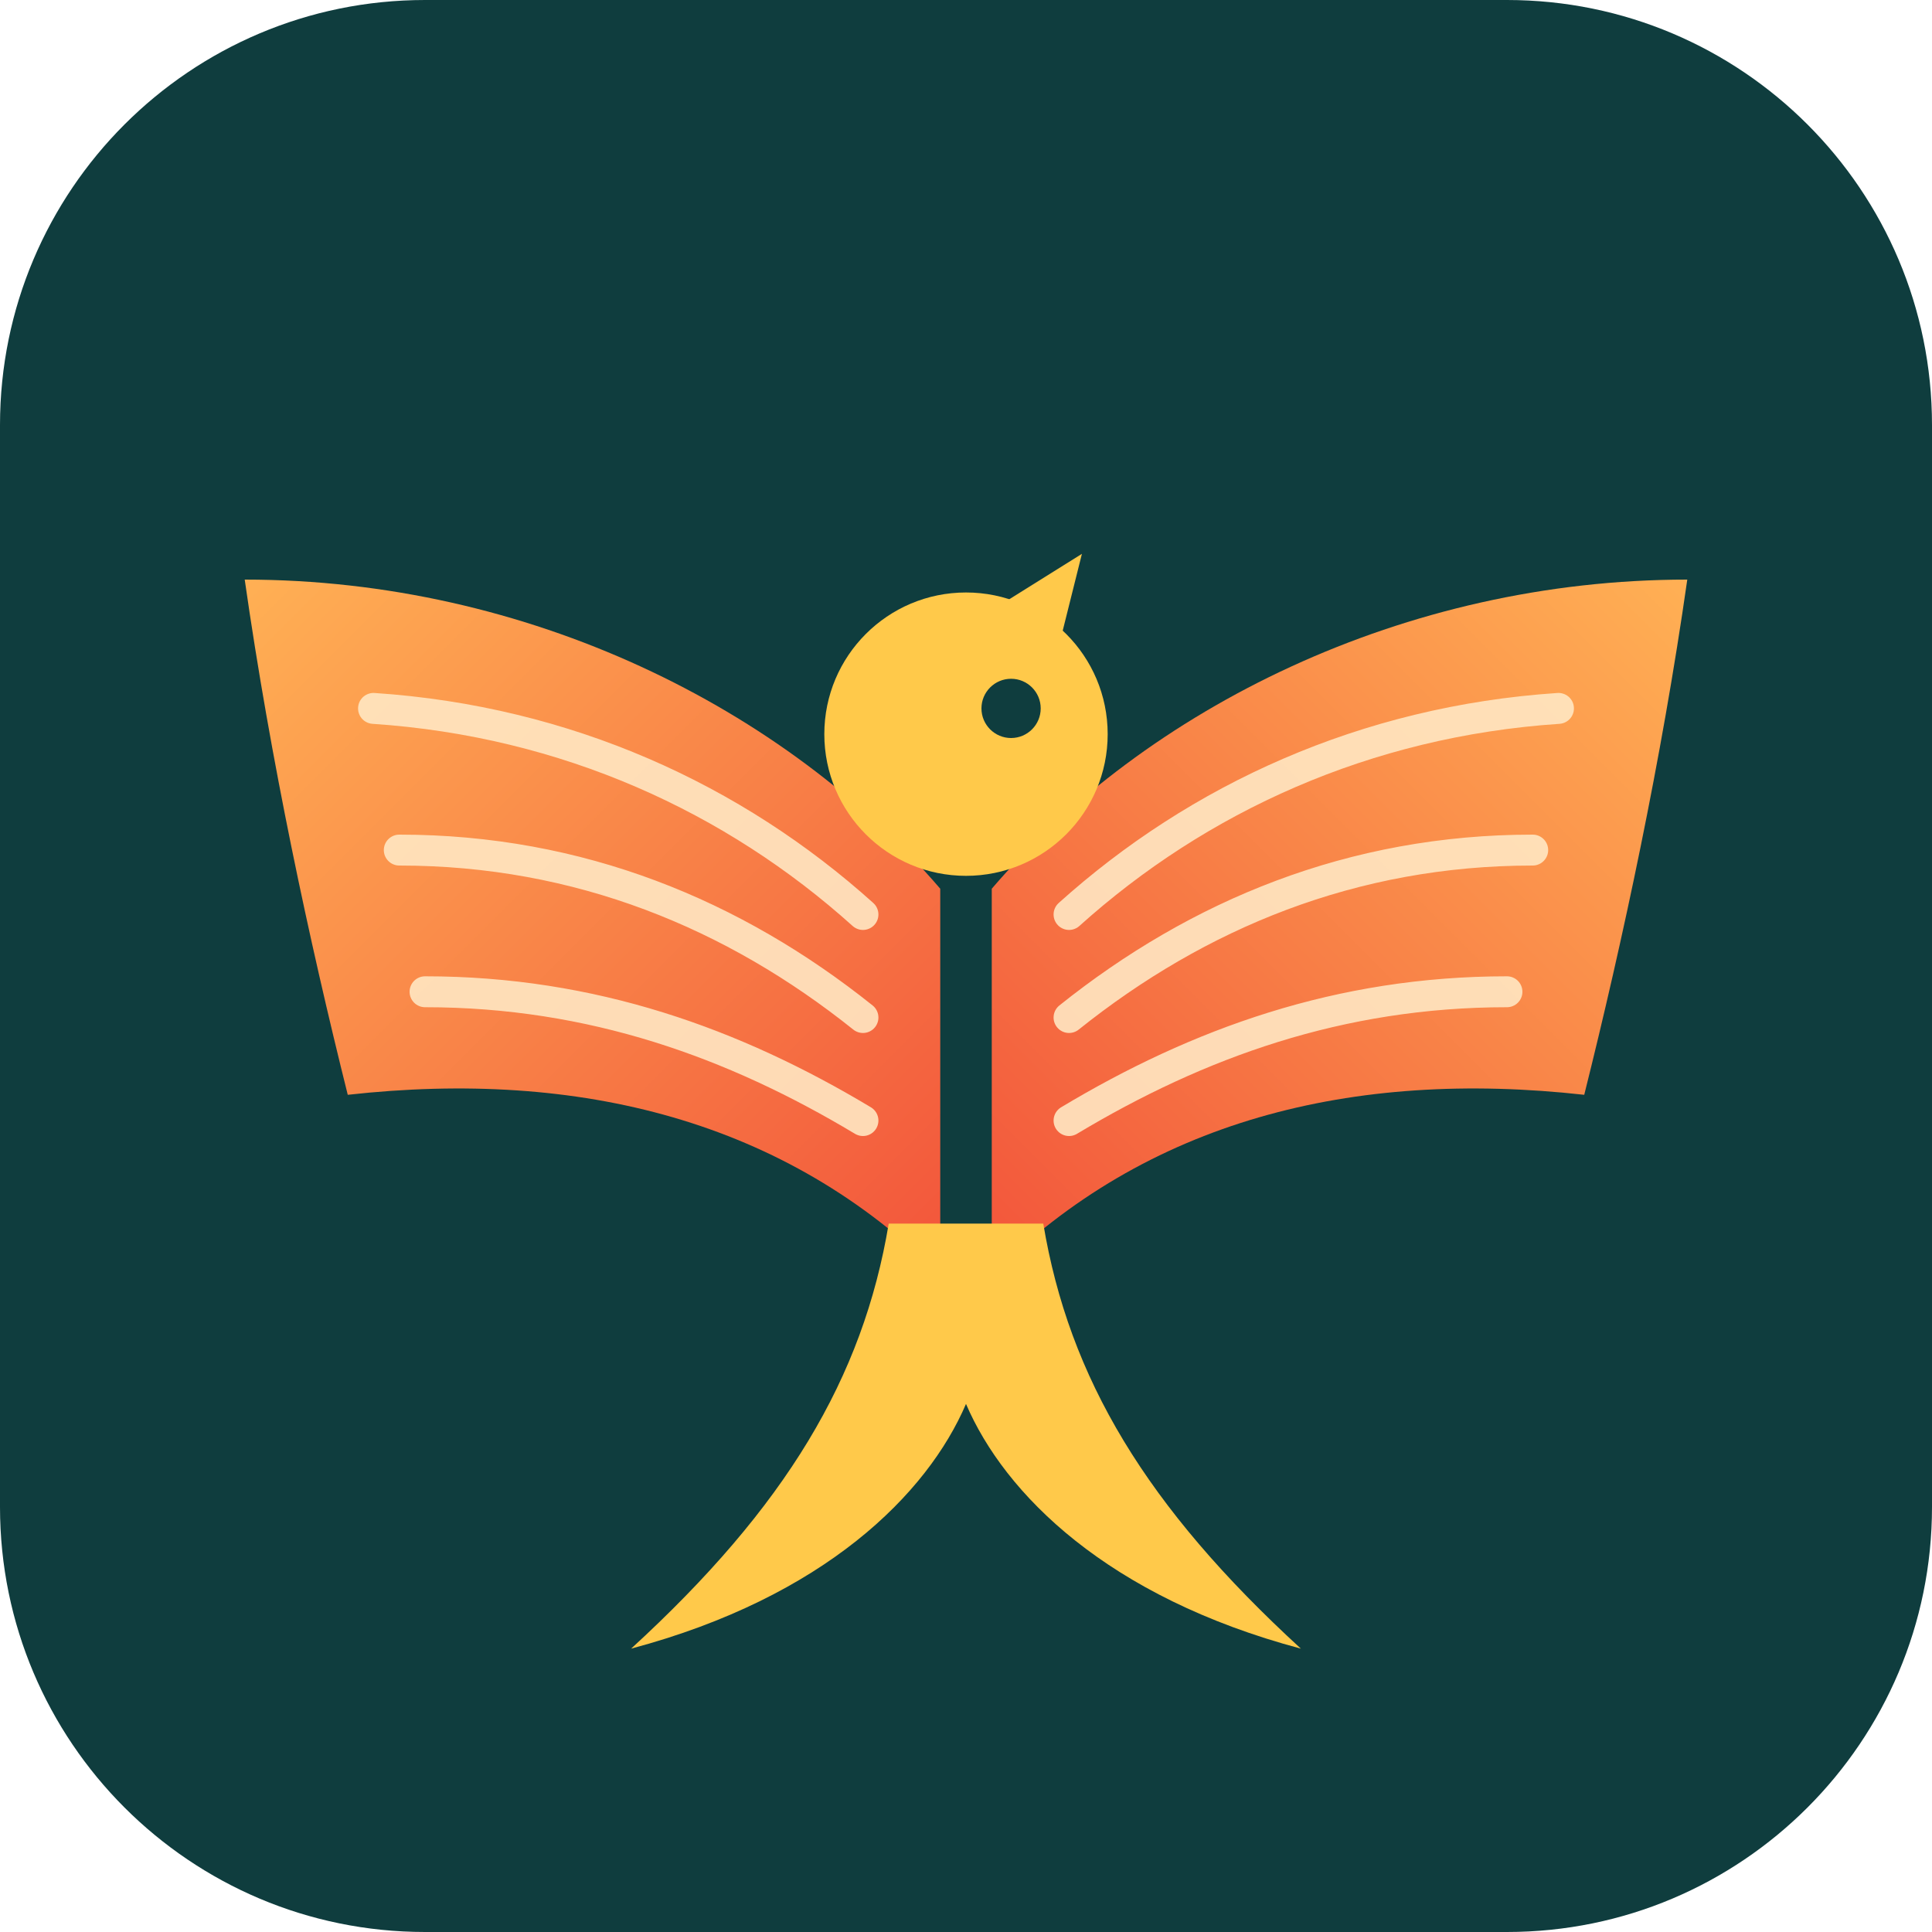
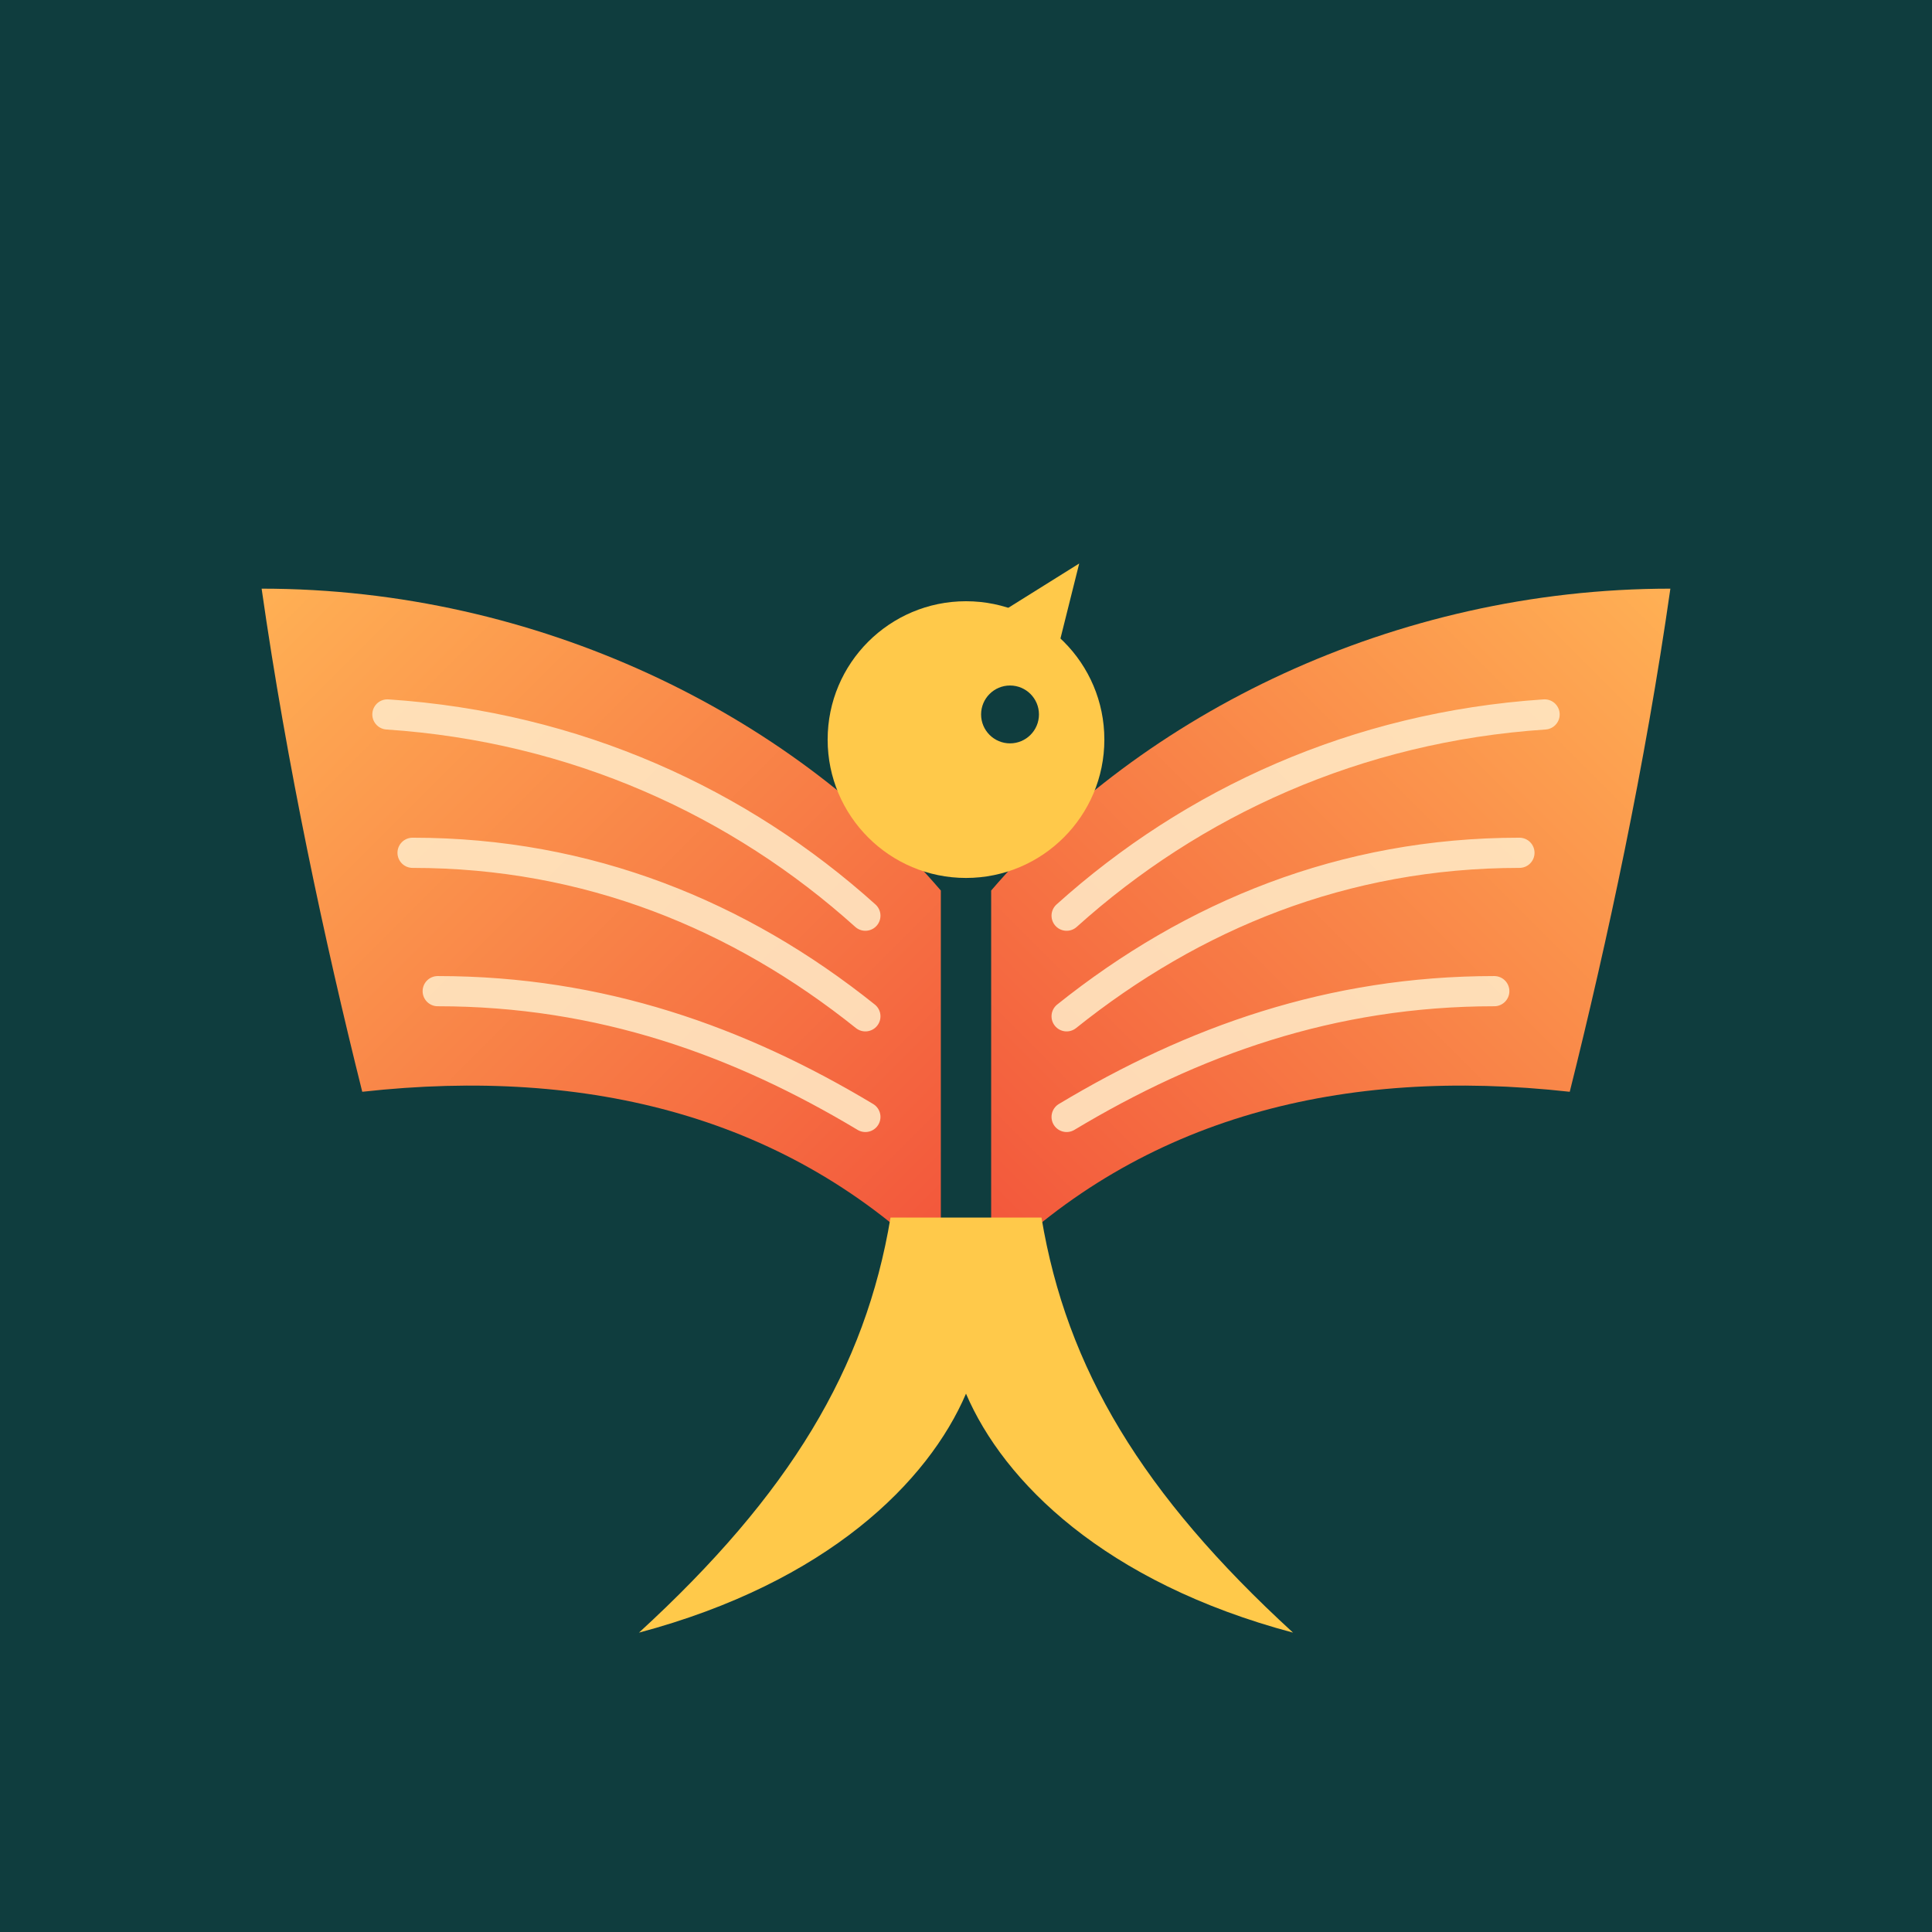
- <svg xmlns="http://www.w3.org/2000/svg" viewBox="0 0 1024 1024" width="512" height="512">
+ <svg xmlns="http://www.w3.org/2000/svg" viewBox="0 0 1024 1024" width="1024" height="1024">
  <defs>
    <linearGradient id="pg" x1="0" y1="0" x2="1" y2="1">
      <stop offset="0" stop-color="#FFB054" />
      <stop offset="1" stop-color="#F2553B" />
    </linearGradient>
    <linearGradient id="pg2" x1="1" y1="0" x2="0" y2="1">
      <stop offset="0" stop-color="#FFB054" />
      <stop offset="1" stop-color="#F2553B" />
    </linearGradient>
  </defs>
-   <rect width="1024" height="1024" rx="225.28" fill="#0F3D3E" />
-   <svg x="102.4" y="102.4" width="819.2" height="819.2" viewBox="0 0 120 120">
+   <rect width="1024" height="1024" fill="#0F3D3E" />
+   <svg x="112" y="112" width="800" height="800" viewBox="0 0 120 120">
    <path d="M58 54 C46 40 26 30 4 30 C6 44 9 58 12 70 C30 68 46 72 58 84 Z" fill="url(#pg)" />
    <path d="M62 54 C74 40 94 30 116 30 C114 44 111 58 108 70 C90 68 74 72 62 84 Z" fill="url(#pg2)" />
    <path d="M52 56 C42 47 29 41 14 40 M52 64 C42 56 30 51 16 51 M52 72 C42 66 31 62 18 62 M68 56 C78 47 91 41 106 40 M68 64 C78 56 90 51 104 51 M68 72 C78 66 89 62 102 62" stroke="#FFE7C2" stroke-width="2.4" fill="none" stroke-linecap="round" opacity=".9" />
    <path d="M54 80 C52 92 46 102 34 113 C49 109 57 101 60 94 C63 101 71 109 86 113 C74 102 68 92 66 80 Z" fill="#FFC94A" />
    <circle cx="60" cy="42" r="11" fill="#FFC94A" />
    <path d="M61 33 l8 -5 l-2 8 Z" fill="#FFC94A" />
    <circle cx="63.5" cy="40" r="2.3" fill="#0F3D3E" />
  </svg>
</svg>
